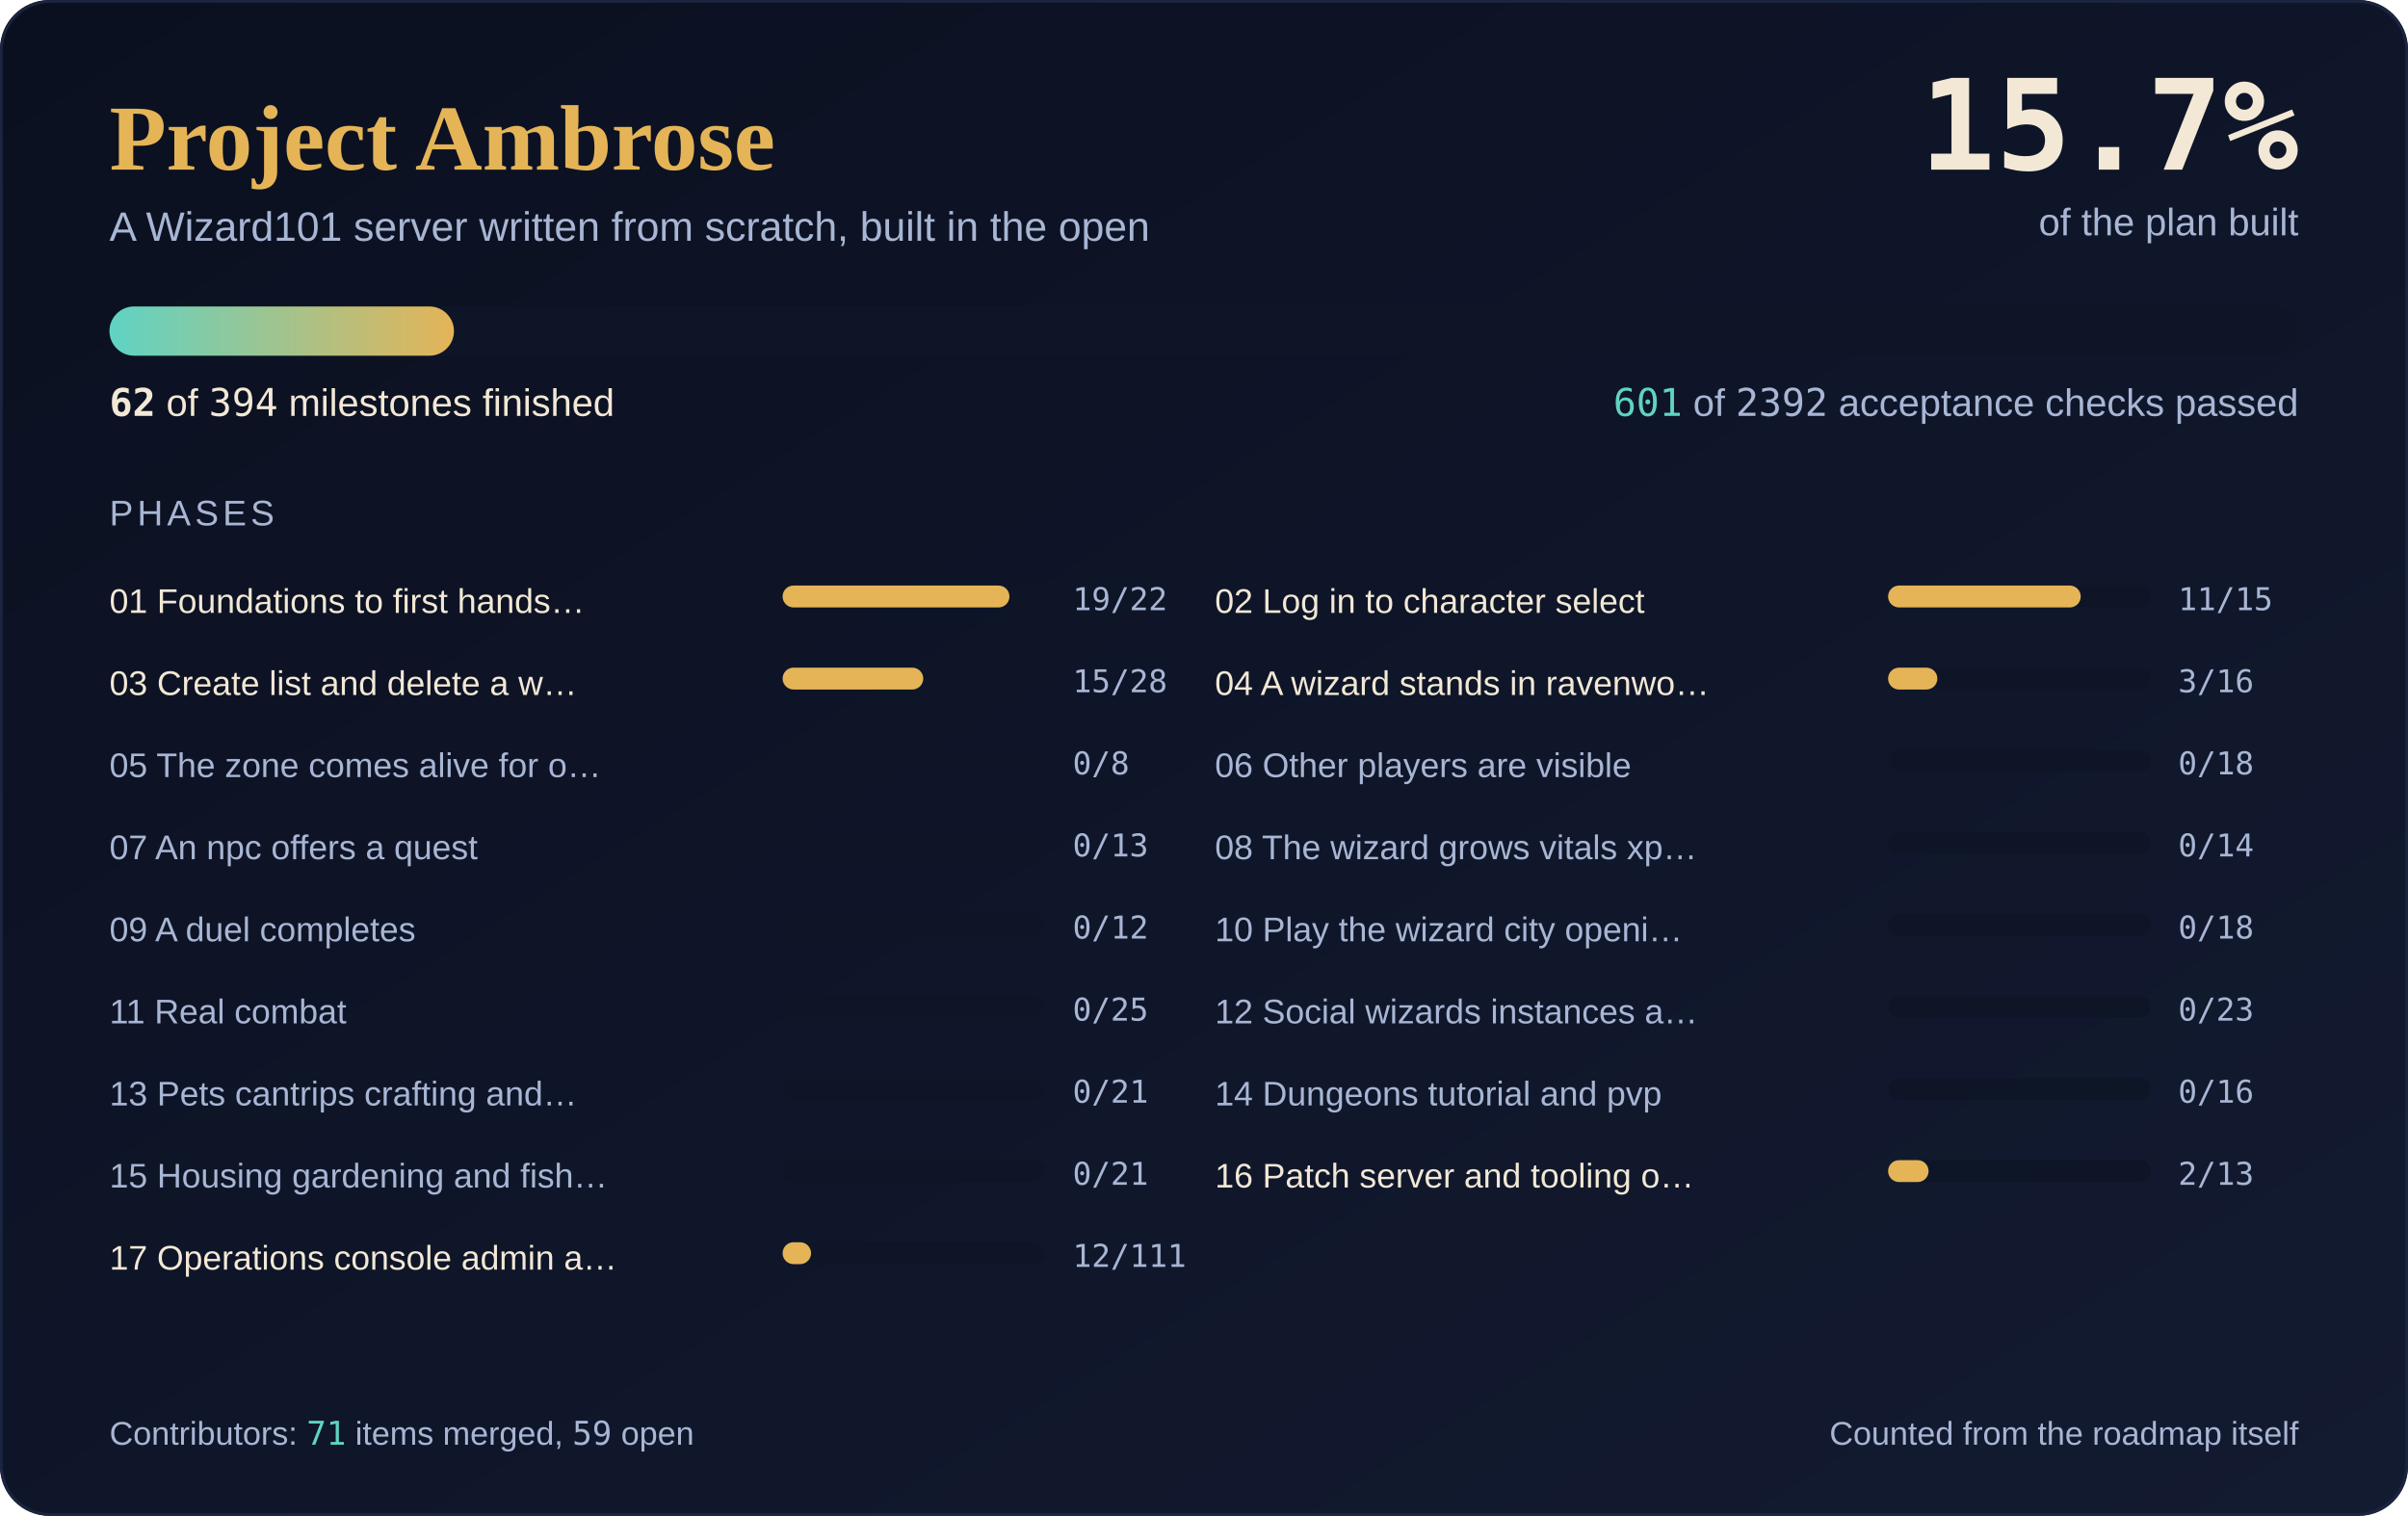
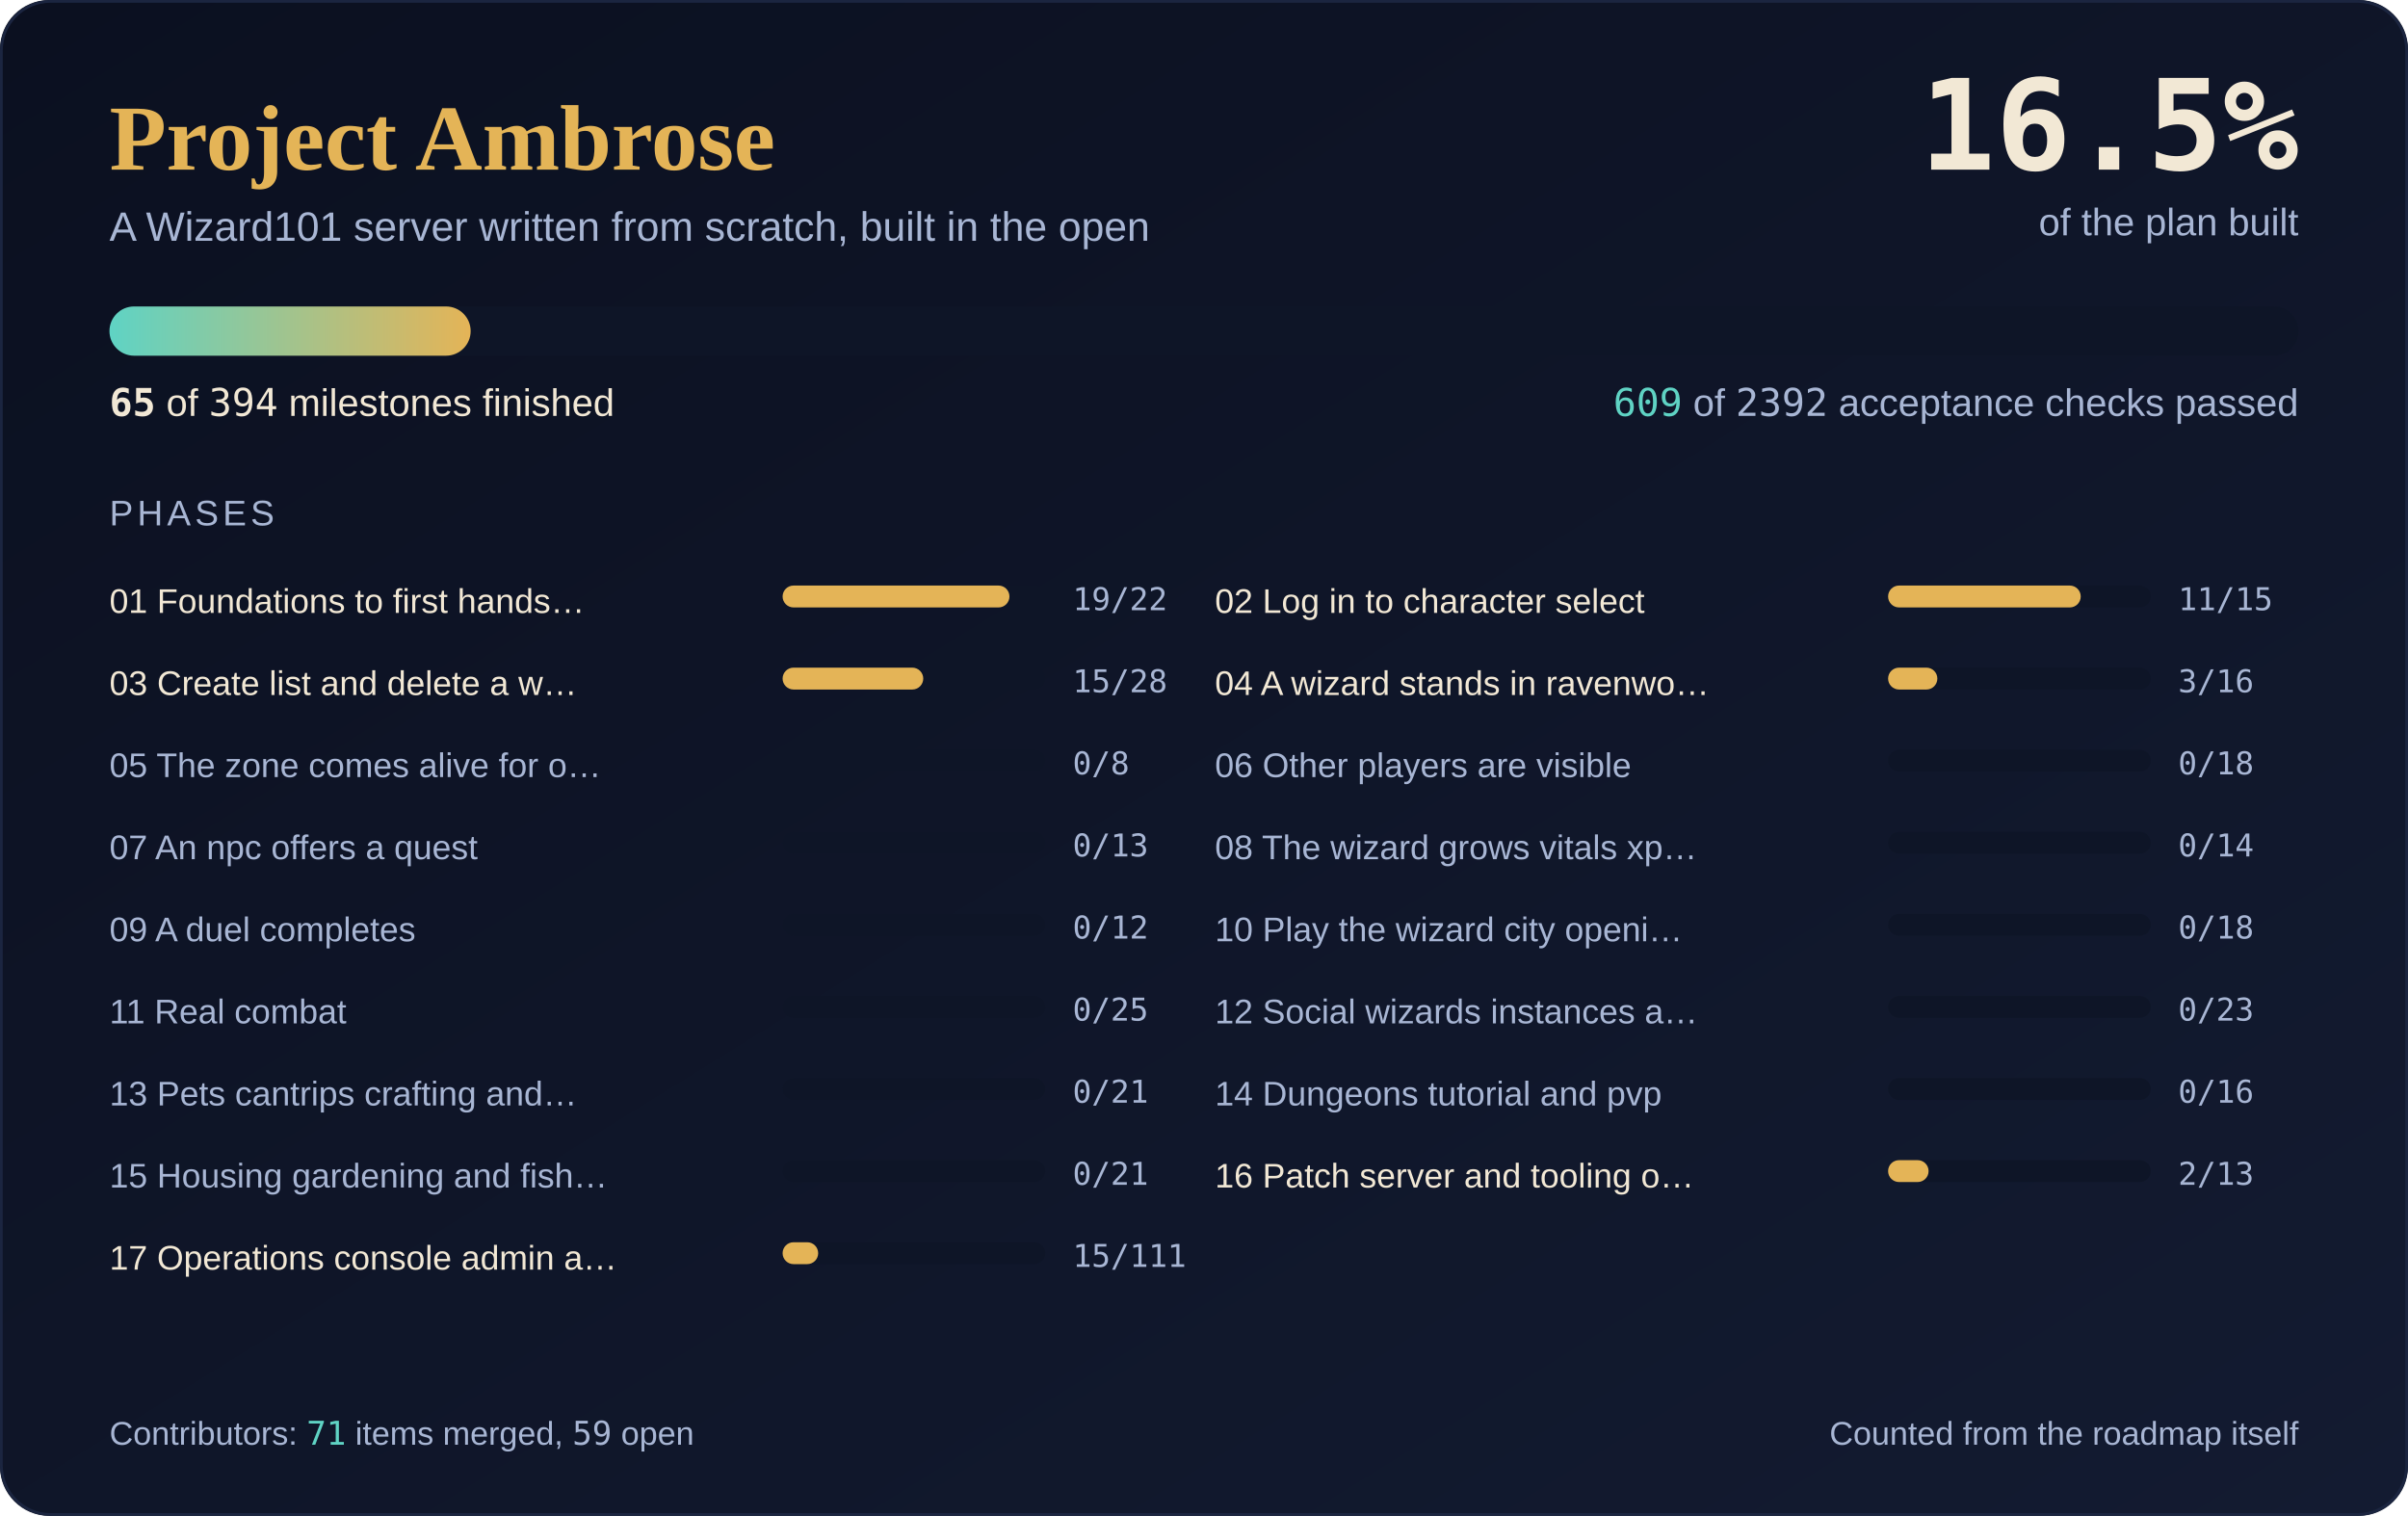
- <svg xmlns="http://www.w3.org/2000/svg" width="880" height="554" viewBox="0 0 880 554" role="img" aria-label="Project Ambrose progress: 62 of 394 milestones complete, 15.7 percent">
+ <svg xmlns="http://www.w3.org/2000/svg" width="880" height="554" viewBox="0 0 880 554" role="img" aria-label="Project Ambrose progress: 65 of 394 milestones complete, 16.5 percent">
  <defs>
    <linearGradient id="sky" x1="0" y1="0" x2="1" y2="1">
      <stop offset="0" stop-color="#0B1020" />
      <stop offset="1" stop-color="#131B31" />
    </linearGradient>
    <linearGradient id="fill" x1="0" y1="0" x2="1" y2="0">
      <stop offset="0" stop-color="#5FD3C4" />
      <stop offset="1" stop-color="#E4B457" />
    </linearGradient>
  </defs>
  <rect width="880" height="554" rx="18" fill="url(#sky)" />
  <rect x="0.5" y="0.5" width="879" height="553" rx="18" fill="none" stroke="#1B2540" />
  <text x="40" y="62" font-family="'Cormorant Garamond', Georgia, 'Times New Roman', serif" font-size="34" font-weight="600" fill="#E4B457">Project Ambrose</text>
  <text x="40" y="88" font-family="Karla, 'Segoe UI', 'Helvetica Neue', Arial, sans-serif" font-size="15" fill="#A8B6D4">A Wizard101 server written from scratch, built in the open</text>
-   <text x="840" y="62" text-anchor="end" font-family="'JetBrains Mono', Consolas, 'DejaVu Sans Mono', monospace" font-size="46" font-weight="700" fill="#F2E8D5">15.7%</text>
+   <text x="840" y="62" text-anchor="end" font-family="'JetBrains Mono', Consolas, 'DejaVu Sans Mono', monospace" font-size="46" font-weight="700" fill="#F2E8D5">16.5%</text>
  <text x="840" y="86" text-anchor="end" font-family="Karla, 'Segoe UI', 'Helvetica Neue', Arial, sans-serif" font-size="14" fill="#A8B6D4">of the plan built</text>
  <rect x="40" y="112" width="800" height="18" rx="9.0" fill="#0E1527" />
-   <rect x="40" y="112" width="125.9" height="18" rx="9.0" fill="url(#fill)" />
+   <rect x="40" y="112" width="132.0" height="18" rx="9.0" fill="url(#fill)" />
  <text x="40" y="152" font-family="Karla, 'Segoe UI', 'Helvetica Neue', Arial, sans-serif" font-size="14" fill="#F2E8D5">
-     <tspan font-family="'JetBrains Mono', Consolas, 'DejaVu Sans Mono', monospace" font-weight="700">62</tspan> of <tspan font-family="'JetBrains Mono', Consolas, 'DejaVu Sans Mono', monospace">394</tspan> milestones finished</text>
+     <tspan font-family="'JetBrains Mono', Consolas, 'DejaVu Sans Mono', monospace" font-weight="700">65</tspan> of <tspan font-family="'JetBrains Mono', Consolas, 'DejaVu Sans Mono', monospace">394</tspan> milestones finished</text>
  <text x="840" y="152" text-anchor="end" font-family="Karla, 'Segoe UI', 'Helvetica Neue', Arial, sans-serif" font-size="14" fill="#A8B6D4">
-     <tspan font-family="'JetBrains Mono', Consolas, 'DejaVu Sans Mono', monospace" fill="#5FD3C4">601</tspan> of <tspan font-family="'JetBrains Mono', Consolas, 'DejaVu Sans Mono', monospace">2392</tspan> acceptance checks passed</text>
+     <tspan font-family="'JetBrains Mono', Consolas, 'DejaVu Sans Mono', monospace" fill="#5FD3C4">609</tspan> of <tspan font-family="'JetBrains Mono', Consolas, 'DejaVu Sans Mono', monospace">2392</tspan> acceptance checks passed</text>
  <text x="40" y="192" font-family="Karla, 'Segoe UI', 'Helvetica Neue', Arial, sans-serif" font-size="13" fill="#A8B6D4" letter-spacing="1.5">PHASES</text>
  <text x="40" y="224" font-family="Karla, 'Segoe UI', 'Helvetica Neue', Arial, sans-serif" font-size="12.5" fill="#F2E8D5">01 Foundations to first hands…</text>
  <rect x="286" y="214" width="96" height="8" rx="4.0" fill="#0E1527" />
  <rect x="286" y="214" width="82.9" height="8" rx="4.0" fill="#E4B457" />
  <text x="392" y="223" font-family="'JetBrains Mono', Consolas, 'DejaVu Sans Mono', monospace" font-size="11.5" fill="#A8B6D4">19/22</text>
  <text x="444" y="224" font-family="Karla, 'Segoe UI', 'Helvetica Neue', Arial, sans-serif" font-size="12.5" fill="#F2E8D5">02 Log in to character select</text>
  <rect x="690" y="214" width="96" height="8" rx="4.0" fill="#0E1527" />
  <rect x="690" y="214" width="70.4" height="8" rx="4.0" fill="#E4B457" />
  <text x="796" y="223" font-family="'JetBrains Mono', Consolas, 'DejaVu Sans Mono', monospace" font-size="11.5" fill="#A8B6D4">11/15</text>
  <text x="40" y="254" font-family="Karla, 'Segoe UI', 'Helvetica Neue', Arial, sans-serif" font-size="12.5" fill="#F2E8D5">03 Create list and delete a w…</text>
  <rect x="286" y="244" width="96" height="8" rx="4.0" fill="#0E1527" />
  <rect x="286" y="244" width="51.4" height="8" rx="4.0" fill="#E4B457" />
  <text x="392" y="253" font-family="'JetBrains Mono', Consolas, 'DejaVu Sans Mono', monospace" font-size="11.5" fill="#A8B6D4">15/28</text>
  <text x="444" y="254" font-family="Karla, 'Segoe UI', 'Helvetica Neue', Arial, sans-serif" font-size="12.5" fill="#F2E8D5">04 A wizard stands in ravenwo…</text>
  <rect x="690" y="244" width="96" height="8" rx="4.0" fill="#0E1527" />
  <rect x="690" y="244" width="18.0" height="8" rx="4.0" fill="#E4B457" />
  <text x="796" y="253" font-family="'JetBrains Mono', Consolas, 'DejaVu Sans Mono', monospace" font-size="11.5" fill="#A8B6D4">3/16</text>
  <text x="40" y="284" font-family="Karla, 'Segoe UI', 'Helvetica Neue', Arial, sans-serif" font-size="12.5" fill="#A8B6D4">05 The zone comes alive for o…</text>
  <rect x="286" y="274" width="96" height="8" rx="4.0" fill="#0E1527" />
  <text x="392" y="283" font-family="'JetBrains Mono', Consolas, 'DejaVu Sans Mono', monospace" font-size="11.5" fill="#A8B6D4">0/8</text>
  <text x="444" y="284" font-family="Karla, 'Segoe UI', 'Helvetica Neue', Arial, sans-serif" font-size="12.5" fill="#A8B6D4">06 Other players are visible</text>
  <rect x="690" y="274" width="96" height="8" rx="4.0" fill="#0E1527" />
  <text x="796" y="283" font-family="'JetBrains Mono', Consolas, 'DejaVu Sans Mono', monospace" font-size="11.5" fill="#A8B6D4">0/18</text>
  <text x="40" y="314" font-family="Karla, 'Segoe UI', 'Helvetica Neue', Arial, sans-serif" font-size="12.5" fill="#A8B6D4">07 An npc offers a quest</text>
  <rect x="286" y="304" width="96" height="8" rx="4.0" fill="#0E1527" />
  <text x="392" y="313" font-family="'JetBrains Mono', Consolas, 'DejaVu Sans Mono', monospace" font-size="11.5" fill="#A8B6D4">0/13</text>
  <text x="444" y="314" font-family="Karla, 'Segoe UI', 'Helvetica Neue', Arial, sans-serif" font-size="12.5" fill="#A8B6D4">08 The wizard grows vitals xp…</text>
  <rect x="690" y="304" width="96" height="8" rx="4.0" fill="#0E1527" />
  <text x="796" y="313" font-family="'JetBrains Mono', Consolas, 'DejaVu Sans Mono', monospace" font-size="11.5" fill="#A8B6D4">0/14</text>
  <text x="40" y="344" font-family="Karla, 'Segoe UI', 'Helvetica Neue', Arial, sans-serif" font-size="12.5" fill="#A8B6D4">09 A duel completes</text>
  <rect x="286" y="334" width="96" height="8" rx="4.0" fill="#0E1527" />
  <text x="392" y="343" font-family="'JetBrains Mono', Consolas, 'DejaVu Sans Mono', monospace" font-size="11.5" fill="#A8B6D4">0/12</text>
  <text x="444" y="344" font-family="Karla, 'Segoe UI', 'Helvetica Neue', Arial, sans-serif" font-size="12.5" fill="#A8B6D4">10 Play the wizard city openi…</text>
  <rect x="690" y="334" width="96" height="8" rx="4.0" fill="#0E1527" />
  <text x="796" y="343" font-family="'JetBrains Mono', Consolas, 'DejaVu Sans Mono', monospace" font-size="11.5" fill="#A8B6D4">0/18</text>
  <text x="40" y="374" font-family="Karla, 'Segoe UI', 'Helvetica Neue', Arial, sans-serif" font-size="12.5" fill="#A8B6D4">11 Real combat</text>
  <rect x="286" y="364" width="96" height="8" rx="4.0" fill="#0E1527" />
  <text x="392" y="373" font-family="'JetBrains Mono', Consolas, 'DejaVu Sans Mono', monospace" font-size="11.5" fill="#A8B6D4">0/25</text>
  <text x="444" y="374" font-family="Karla, 'Segoe UI', 'Helvetica Neue', Arial, sans-serif" font-size="12.5" fill="#A8B6D4">12 Social wizards instances a…</text>
  <rect x="690" y="364" width="96" height="8" rx="4.0" fill="#0E1527" />
  <text x="796" y="373" font-family="'JetBrains Mono', Consolas, 'DejaVu Sans Mono', monospace" font-size="11.5" fill="#A8B6D4">0/23</text>
  <text x="40" y="404" font-family="Karla, 'Segoe UI', 'Helvetica Neue', Arial, sans-serif" font-size="12.5" fill="#A8B6D4">13 Pets cantrips crafting and…</text>
  <rect x="286" y="394" width="96" height="8" rx="4.0" fill="#0E1527" />
  <text x="392" y="403" font-family="'JetBrains Mono', Consolas, 'DejaVu Sans Mono', monospace" font-size="11.5" fill="#A8B6D4">0/21</text>
  <text x="444" y="404" font-family="Karla, 'Segoe UI', 'Helvetica Neue', Arial, sans-serif" font-size="12.5" fill="#A8B6D4">14 Dungeons tutorial and pvp</text>
  <rect x="690" y="394" width="96" height="8" rx="4.0" fill="#0E1527" />
  <text x="796" y="403" font-family="'JetBrains Mono', Consolas, 'DejaVu Sans Mono', monospace" font-size="11.5" fill="#A8B6D4">0/16</text>
  <text x="40" y="434" font-family="Karla, 'Segoe UI', 'Helvetica Neue', Arial, sans-serif" font-size="12.5" fill="#A8B6D4">15 Housing gardening and fish…</text>
  <rect x="286" y="424" width="96" height="8" rx="4.0" fill="#0E1527" />
  <text x="392" y="433" font-family="'JetBrains Mono', Consolas, 'DejaVu Sans Mono', monospace" font-size="11.5" fill="#A8B6D4">0/21</text>
  <text x="444" y="434" font-family="Karla, 'Segoe UI', 'Helvetica Neue', Arial, sans-serif" font-size="12.5" fill="#F2E8D5">16 Patch server and tooling o…</text>
  <rect x="690" y="424" width="96" height="8" rx="4.0" fill="#0E1527" />
  <rect x="690" y="424" width="14.8" height="8" rx="4.0" fill="#E4B457" />
  <text x="796" y="433" font-family="'JetBrains Mono', Consolas, 'DejaVu Sans Mono', monospace" font-size="11.5" fill="#A8B6D4">2/13</text>
  <text x="40" y="464" font-family="Karla, 'Segoe UI', 'Helvetica Neue', Arial, sans-serif" font-size="12.5" fill="#F2E8D5">17 Operations console admin a…</text>
  <rect x="286" y="454" width="96" height="8" rx="4.0" fill="#0E1527" />
-   <rect x="286" y="454" width="10.4" height="8" rx="4.0" fill="#E4B457" />
-   <text x="392" y="463" font-family="'JetBrains Mono', Consolas, 'DejaVu Sans Mono', monospace" font-size="11.5" fill="#A8B6D4">12/111</text>
+   <rect x="286" y="454" width="13.0" height="8" rx="4.0" fill="#E4B457" />
+   <text x="392" y="463" font-family="'JetBrains Mono', Consolas, 'DejaVu Sans Mono', monospace" font-size="11.5" fill="#A8B6D4">15/111</text>
  <text x="40" y="528" font-family="Karla, 'Segoe UI', 'Helvetica Neue', Arial, sans-serif" font-size="12" fill="#A8B6D4">Contributors: <tspan font-family="'JetBrains Mono', Consolas, 'DejaVu Sans Mono', monospace" fill="#5FD3C4">71</tspan> items merged, <tspan font-family="'JetBrains Mono', Consolas, 'DejaVu Sans Mono', monospace">59</tspan> open</text>
  <text x="840" y="528" text-anchor="end" font-family="Karla, 'Segoe UI', 'Helvetica Neue', Arial, sans-serif" font-size="12" fill="#A8B6D4">Counted from the roadmap itself</text>
</svg>
